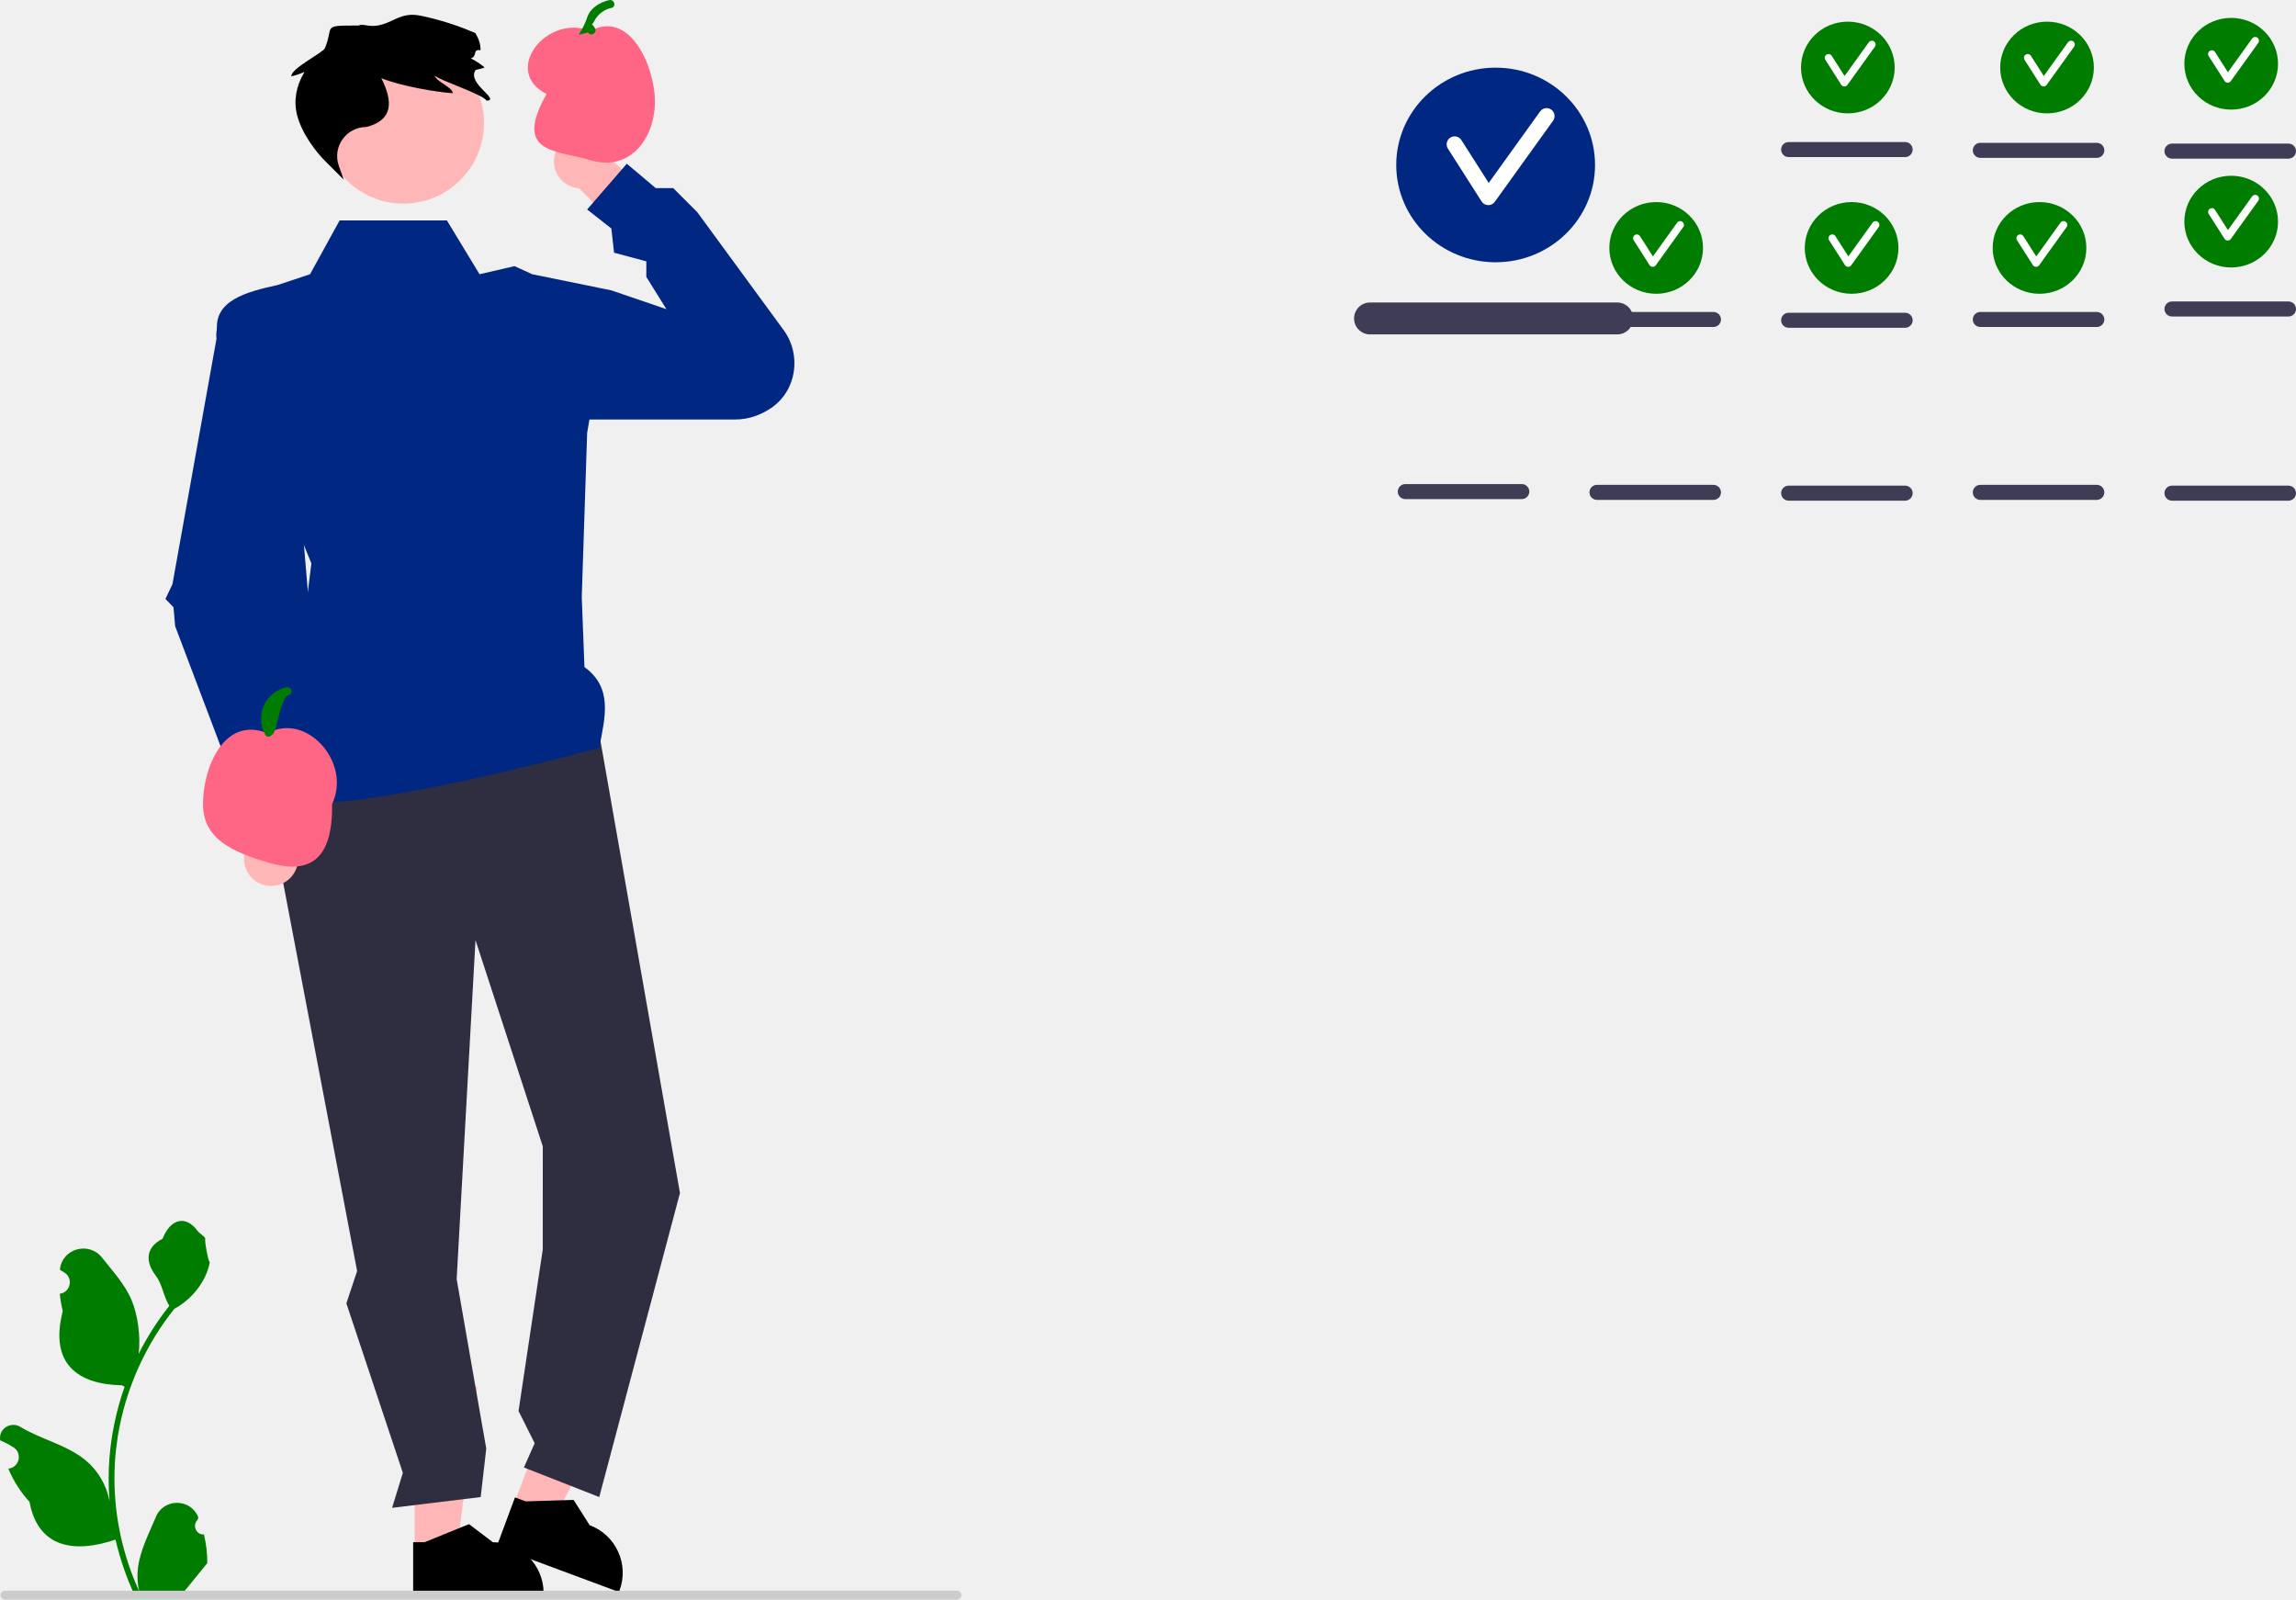
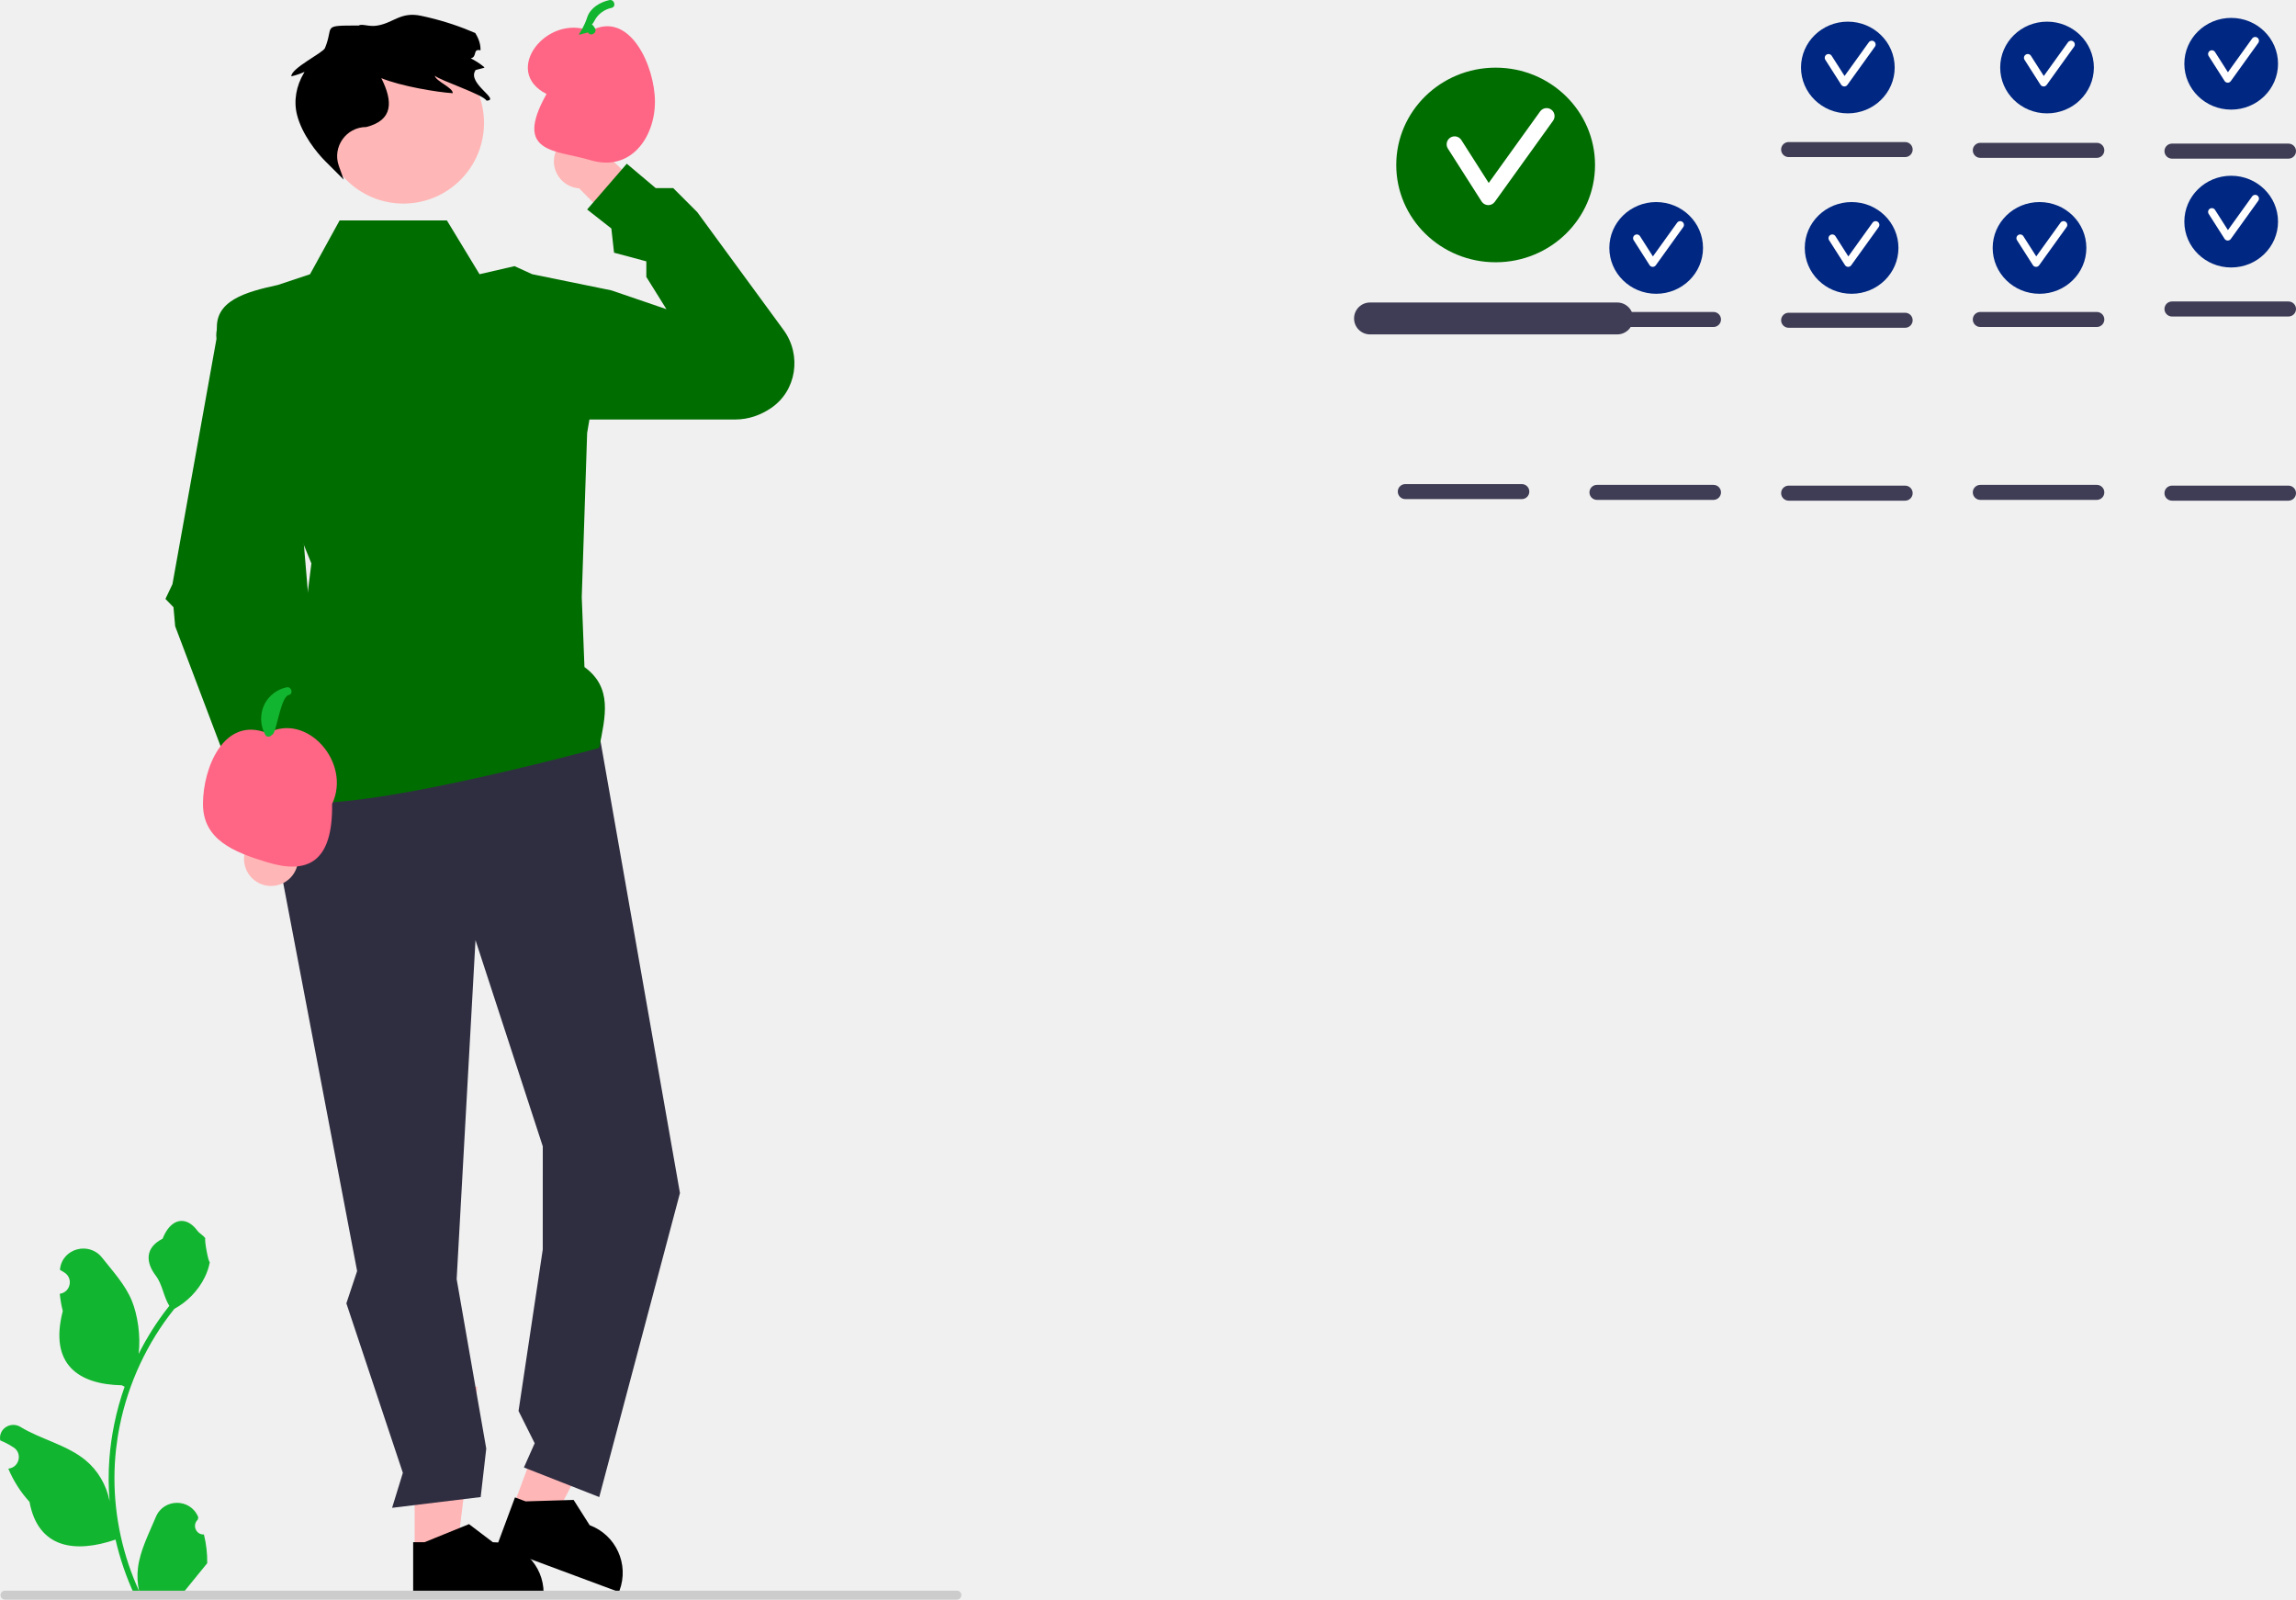
<svg xmlns="http://www.w3.org/2000/svg" width="610.927" height="425.59" viewBox="0 0 610.927 425.59">
  <path d="M161.617,41.425l15.646,14.749-7.179,10.113-15.987-16.183c-.693-.047-1.391-.194-2.074-.454-3.715-1.414-5.581-5.571-4.167-9.286,1.414-3.715,5.571-5.581,9.286-4.167,2.369,.901,3.981,2.92,4.475,5.227h0Z" fill="#ffb6b6" />
  <g>
    <polygon points="110.333 412.494 121.62 412.493 126.989 368.957 110.331 368.958 110.333 412.494" fill="#ffb6b6" />
    <path d="M109.936,424.269l34.709-.001v-.439c-0-7.461-6.049-13.509-13.51-13.51h-.001l-6.34-4.81-11.829,4.811-3.03,0,.001,13.949h-0Z" fill="#000" />
  </g>
  <g>
    <polygon points="136.641 400.575 147.22 404.509 167.431 365.576 151.817 359.77 136.641 400.575" fill="#ffb6b6" />
    <path d="M132.164,411.472l32.532,12.099,.153-.411c2.601-6.993-.96-14.77-7.952-17.372l-.001-0-4.265-6.718-12.764,.385-2.84-1.056-4.862,13.074-0,0Z" fill="#000" />
  </g>
  <polygon points="158.018 187.134 180.925 317.417 159.45 398.306 139.406 390.432 142.269 383.989 137.974 375.399 144.417 332.449 144.427 305 126.521 250.128 121.51 340.323 129.384 385.421 127.902 398.306 104.33 401.17 107.193 391.864 92.161 346.766 95.024 338.176 74.981 232.948 79.992 199.304 158.018 187.134" fill="#2f2e41" />
-   <path d="M90.371,58.642h28.538l8.686,14.317,9.306-2.148,4.715,2.148,21.055,4.295-6.443,37.939-1.432,43.666,.716,18.612c7.526,5.499,5.583,13.078,3.914,21.529,0,0-71.919,19.668-83.372,13.386v-8.117l6.8-54.358-25.054-61.562c-1.099-8.428,7.805-10.705,16.106-12.527h0l8.59-2.863,7.874-14.317h0Z" fill="#002782" />
-   <path d="M156.228,82.264l6.443-5.011,14.658,5.011-5.352-8.59v-4.14l-8.59-2.303-.716-6.443-6.443-5.053,10.55-12.175,7.704,6.493,4.653-.003,6.403,6.403,22.956,31.343c4.88,6.664,3.477,16.208-3.384,20.807-2.638,1.769-5.808,3.009-9.51,3.009h-40.591l1.22-29.349h-0Z" fill="#002782" />
+   <path d="M90.371,58.642h28.538l8.686,14.317,9.306-2.148,4.715,2.148,21.055,4.295-6.443,37.939-1.432,43.666,.716,18.612c7.526,5.499,5.583,13.078,3.914,21.529,0,0-71.919,19.668-83.372,13.386v-8.117l6.8-54.358-25.054-61.562c-1.099-8.428,7.805-10.705,16.106-12.527h0l8.59-2.863,7.874-14.317h0Z" fill="#006d00" />
+   <path d="M156.228,82.264l6.443-5.011,14.658,5.011-5.352-8.59v-4.14l-8.59-2.303-.716-6.443-6.443-5.053,10.55-12.175,7.704,6.493,4.653-.003,6.403,6.403,22.956,31.343c4.88,6.664,3.477,16.208-3.384,20.807-2.638,1.769-5.808,3.009-9.51,3.009h-40.591l1.22-29.349h-0Z" fill="#006d00" />
  <circle cx="107.34" cy="32.717" r="21.447" fill="#ffb6b6" />
  <g>
    <path d="M66.114,224.57l-.509-21.496,12.239-2.004-.271,22.746c.454,.526,.84,1.126,1.135,1.794,1.606,3.636-.039,7.885-3.675,9.492-3.636,1.606-7.885-.039-9.492-3.675-1.024-2.319-.722-4.884,.572-6.857Z" fill="#ffb6b6" />
-     <path d="M65.753,81.48h0c-4.828-.277-8.732,3.88-8.153,8.682l-11.713,65.264-1.863,3.922,2.136,2.206,.449,5.057,17.834,47.1,22.286,.825-8.302-98.536-5.771-29.278c-1.021-2.989-3.75-5.061-6.903-5.242v-0Z" fill="#002782" />
+     <path d="M65.753,81.48h0c-4.828-.277-8.732,3.88-8.153,8.682l-11.713,65.264-1.863,3.922,2.136,2.206,.449,5.057,17.834,47.1,22.286,.825-8.302-98.536-5.771-29.278c-1.021-2.989-3.75-5.061-6.903-5.242v-0Z" fill="#006d00" />
  </g>
  <g>
    <path d="M88.368,213.893c.214,15.476-6.443,18.782-17.18,15.544-9.084-2.74-17.18-6.056-17.18-15.544s5.522-23.52,17.18-18.816c10.431-5.727,22.413,7.845,17.18,18.816Z" fill="#ff6584" />
-     <path d="M70.569,195.463c-1.371-2.495-1.465-5.544-.191-8.098,1.134-2.276,3.381-3.97,5.857-4.503,1.348-.29,1.923,1.78,.571,2.071-1.924,.414-3.05,8.328-3.972,10.077-.992,1.881-1.425-2.477-.41-.63,.666,1.212-1.188,2.297-1.854,1.084h0Z" fill="#007d00" />
+     <path d="M70.569,195.463c-1.371-2.495-1.465-5.544-.191-8.098,1.134-2.276,3.381-3.97,5.857-4.503,1.348-.29,1.923,1.78,.571,2.071-1.924,.414-3.05,8.328-3.972,10.077-.992,1.881-1.425-2.477-.41-.63,.666,1.212-1.188,2.297-1.854,1.084h0Z" fill="#12b52f" />
  </g>
  <g>
    <path d="M174.268,27.06c0,9.488-6.443,18.782-17.18,15.544-9.084-2.74-20.661-1.604-11.661-17.604-12-6,.003-21.46,11.661-16.756,10.431-5.727,17.18,9.328,17.18,18.816Z" fill="#ff6584" />
-     <path d="M156.469,8.629c-4.178,.978-2.031,1.399-.191-4.098,.807-2.412,3.381-3.97,5.857-4.503,1.348-.29,1.923,1.78,.571,2.071-1.924,.414-3.576,1.622-4.499,3.37-.992,1.881-.898,.23,.117,2.077,.666,1.212-1.188,2.297-1.854,1.084h0Z" fill="#007d00" />
+     <path d="M156.469,8.629c-4.178,.978-2.031,1.399-.191-4.098,.807-2.412,3.381-3.97,5.857-4.503,1.348-.29,1.923,1.78,.571,2.071-1.924,.414-3.576,1.622-4.499,3.37-.992,1.881-.898,.23,.117,2.077,.666,1.212-1.188,2.297-1.854,1.084h0Z" fill="#12b52f" />
  </g>
-   <path d="M54.259,408.257c-2.066,.129-3.208-2.437-1.645-3.933l.155-.618c-.02-.05-.041-.099-.062-.148-2.089-4.982-9.17-4.947-11.241,.042-1.839,4.428-4.179,8.864-4.756,13.546-.258,2.067-.142,4.172,.316,6.2-4.308-9.411-6.575-19.687-6.575-30.021,0-2.597,.142-5.193,.433-7.783,.239-2.119,.568-4.224,.995-6.31,2.306-11.277,7.299-22.018,14.5-30.99,3.462-1.892,6.349-4.851,8.093-8.397,.626-1.279,1.117-2.655,1.35-4.056-.394,.052-1.486-5.949-1.188-6.317-.549-.833-1.532-1.247-2.131-2.06-2.982-4.043-7.091-3.337-9.236,2.157-4.582,2.313-4.627,6.148-1.815,9.837,1.789,2.347,2.035,5.522,3.604,8.035-.162,.207-.329,.407-.491,.614-2.961,3.798-5.522,7.88-7.681,12.169,.61-4.766-.291-10.508-1.826-14.21-1.748-4.217-5.025-7.769-7.91-11.415-3.466-4.379-10.573-2.468-11.184,3.083-.006,.054-.012,.107-.017,.161,.429,.242,.848,.499,1.259,.77,2.339,1.547,1.531,5.174-1.241,5.602l-.063,.01c.155,1.544,.42,3.074,.807,4.579-3.702,14.316,4.29,19.53,15.701,19.764,.252,.129,.497,.258,.749,.381-1.156,3.255-2.08,6.594-2.764,9.979-.614,2.99-1.04,6.013-1.279,9.049-.297,3.83-.271,7.68,.052,11.503l-.019-.136c-.82-4.211-3.107-8.145-6.427-10.87-4.946-4.063-11.933-5.559-17.268-8.824-2.568-1.572-5.859,.459-5.411,3.437l.022,.143c.794,.323,1.569,.698,2.319,1.117,.429,.242,.848,.499,1.259,.77,2.339,1.547,1.531,5.174-1.241,5.602l-.063,.01c-.045,.006-.084,.013-.129,.019,1.363,3.236,3.262,6.239,5.639,8.829,2.315,12.497,12.256,13.683,22.89,10.044h.006c1.163,5.064,2.861,10.011,5.044,14.726h18.02c.065-.2,.123-.407,.181-.607-1.666,.103-3.346,.006-4.986-.297,1.337-1.641,2.674-3.294,4.011-4.935,.032-.032,.058-.065,.084-.097,.678-.84,1.363-1.673,2.041-2.512l0-.001c.042-2.578-.267-5.147-.879-7.64l-.001-0v-0Z" fill="#007d00" />
+   <path d="M54.259,408.257c-2.066,.129-3.208-2.437-1.645-3.933l.155-.618c-.02-.05-.041-.099-.062-.148-2.089-4.982-9.17-4.947-11.241,.042-1.839,4.428-4.179,8.864-4.756,13.546-.258,2.067-.142,4.172,.316,6.2-4.308-9.411-6.575-19.687-6.575-30.021,0-2.597,.142-5.193,.433-7.783,.239-2.119,.568-4.224,.995-6.31,2.306-11.277,7.299-22.018,14.5-30.99,3.462-1.892,6.349-4.851,8.093-8.397,.626-1.279,1.117-2.655,1.35-4.056-.394,.052-1.486-5.949-1.188-6.317-.549-.833-1.532-1.247-2.131-2.06-2.982-4.043-7.091-3.337-9.236,2.157-4.582,2.313-4.627,6.148-1.815,9.837,1.789,2.347,2.035,5.522,3.604,8.035-.162,.207-.329,.407-.491,.614-2.961,3.798-5.522,7.88-7.681,12.169,.61-4.766-.291-10.508-1.826-14.21-1.748-4.217-5.025-7.769-7.91-11.415-3.466-4.379-10.573-2.468-11.184,3.083-.006,.054-.012,.107-.017,.161,.429,.242,.848,.499,1.259,.77,2.339,1.547,1.531,5.174-1.241,5.602l-.063,.01c.155,1.544,.42,3.074,.807,4.579-3.702,14.316,4.29,19.53,15.701,19.764,.252,.129,.497,.258,.749,.381-1.156,3.255-2.08,6.594-2.764,9.979-.614,2.99-1.04,6.013-1.279,9.049-.297,3.83-.271,7.68,.052,11.503l-.019-.136c-.82-4.211-3.107-8.145-6.427-10.87-4.946-4.063-11.933-5.559-17.268-8.824-2.568-1.572-5.859,.459-5.411,3.437l.022,.143c.794,.323,1.569,.698,2.319,1.117,.429,.242,.848,.499,1.259,.77,2.339,1.547,1.531,5.174-1.241,5.602l-.063,.01c-.045,.006-.084,.013-.129,.019,1.363,3.236,3.262,6.239,5.639,8.829,2.315,12.497,12.256,13.683,22.89,10.044h.006c1.163,5.064,2.861,10.011,5.044,14.726h18.02c.065-.2,.123-.407,.181-.607-1.666,.103-3.346,.006-4.986-.297,1.337-1.641,2.674-3.294,4.011-4.935,.032-.032,.058-.065,.084-.097,.678-.84,1.363-1.673,2.041-2.512l0-.001c.042-2.578-.267-5.147-.879-7.64l-.001-0v-0Z" fill="#12b52f" />
  <path d="M255.81,424.4c0,.66-.53,1.19-1.19,1.19H1.33c-.66,0-1.19-.53-1.19-1.19s.53-1.19,1.19-1.19H254.62c.66,0,1.19,.53,1.19,1.19Z" fill="#ccc" />
  <path d="M508.927,39.792c0-1.103-.897-2-2-2h-31c-1.103,0-2,.897-2,2s.897,2,2,2h31c1.103,0,2-.897,2-2Z" fill="#3f3d56" />
  <path d="M559.927,40c0-1.103-.897-2-2-2h-31c-1.103,0-2,.897-2,2s.897,2,2,2h31c1.103,0,2-.897,2-2Z" fill="#3f3d56" />
  <path d="M610.927,40.208c0-1.103-.897-2-2-2h-31c-1.103,0-2,.897-2,2s.897,2,2,2h31c1.103,0,2-.897,2-2Z" fill="#3f3d56" />
  <path d="M559.927,85c0-1.103-.897-2-2-2h-31c-1.103,0-2,.897-2,2s.897,2,2,2h31c1.103,0,2-.897,2-2Z" fill="#3f3d56" />
  <path d="M457.927,85c0-1.103-.897-2-2-2h-31c-1.103,0-2,.897-2,2s.897,2,2,2h31c1.103,0,2-.897,2-2Z" fill="#3f3d56" />
  <path d="M508.927,85.208c0-1.103-.897-2-2-2h-31c-1.103,0-2,.897-2,2s.897,2,2,2h31c1.103,0,2-.897,2-2Z" fill="#3f3d56" />
  <path d="M559.927,131c0-1.103-.897-2-2-2h-31c-1.103,0-2,.897-2,2s.897,2,2,2h31c1.103,0,2-.897,2-2Z" fill="#3f3d56" />
  <path d="M610.927,131.208c0-1.103-.897-2-2-2h-31c-1.103,0-2,.897-2,2s.897,2,2,2h31c1.103,0,2-.897,2-2Z" fill="#3f3d56" />
  <path d="M406.927,130.792c0-1.103-.897-2-2-2h-31c-1.103,0-2,.897-2,2s.897,2,2,2h31c1.103,0,2-.897,2-2Z" fill="#3f3d56" />
  <path d="M457.927,131c0-1.103-.897-2-2-2h-31c-1.103,0-2,.897-2,2s.897,2,2,2h31c1.103,0,2-.897,2-2Z" fill="#3f3d56" />
  <path d="M508.927,131.208c0-1.103-.897-2-2-2h-31c-1.103,0-2,.897-2,2s.897,2,2,2h31c1.103,0,2-.897,2-2Z" fill="#3f3d56" />
  <g>
-     <ellipse cx="491.681" cy="17.962" rx="12.463" ry="12.201" fill="#007d00" />
+     <ellipse cx="491.681" cy="17.962" rx="12.463" ry="12.201" fill="#002782" />
    <path d="M490.762,23l-.028-0c-.332-.009-.637-.182-.815-.462l-4.225-6.625c-.297-.466-.16-1.084,.306-1.381,.465-.295,1.083-.16,1.381,.306l3.431,5.38,6.447-8.968c.323-.449,.949-.55,1.396-.229,.449,.322,.551,.947,.229,1.396l-7.308,10.167c-.188,.262-.491,.416-.812,.416h0Z" fill="#FFF" />
  </g>
  <g>
-     <ellipse cx="544.681" cy="17.962" rx="12.463" ry="12.201" fill="#007d00" />
+     <ellipse cx="544.681" cy="17.962" rx="12.463" ry="12.201" fill="#002782" />
    <path d="M543.762,23l-.028-0c-.332-.009-.637-.182-.815-.462l-4.225-6.625c-.297-.466-.16-1.084,.306-1.381,.465-.295,1.083-.16,1.381,.306l3.431,5.38,6.447-8.968c.323-.449,.949-.55,1.396-.229,.449,.322,.551,.947,.229,1.396l-7.308,10.167c-.188,.262-.491,.416-.812,.416h0Z" fill="#FFF" />
  </g>
  <g>
-     <ellipse cx="593.681" cy="16.962" rx="12.463" ry="12.201" fill="#007d00" />
+     <ellipse cx="593.681" cy="16.962" rx="12.463" ry="12.201" fill="#002782" />
    <path d="M592.762,22l-.028-0c-.332-.009-.637-.182-.815-.462l-4.225-6.625c-.297-.466-.16-1.084,.306-1.381,.465-.295,1.083-.16,1.381,.306l3.431,5.38,6.447-8.968c.323-.449,.949-.55,1.396-.229,.449,.322,.551,.947,.229,1.396l-7.308,10.167c-.188,.262-.491,.416-.812,.416h0Z" fill="#FFF" />
  </g>
  <path d="M610.927,82.208c0-1.103-.897-2-2-2h-31c-1.103,0-2,.897-2,2s.897,2,2,2h31c1.103,0,2-.897,2-2Z" fill="#3f3d56" />
  <g>
-     <ellipse cx="593.681" cy="58.962" rx="12.463" ry="12.201" fill="#007d00" />
+     <ellipse cx="593.681" cy="58.962" rx="12.463" ry="12.201" fill="#002782" />
    <path d="M592.762,64l-.028-0c-.332-.009-.637-.182-.815-.462l-4.225-6.625c-.297-.466-.16-1.084,.306-1.381,.465-.295,1.083-.16,1.381,.306l3.431,5.38,6.447-8.968c.323-.449,.949-.55,1.396-.229,.449,.322,.551,.947,.229,1.396l-7.308,10.167c-.188,.262-.491,.416-.812,.416Z" fill="#FFF" />
  </g>
  <g>
-     <ellipse cx="542.681" cy="65.962" rx="12.463" ry="12.201" fill="#007d00" />
+     <ellipse cx="542.681" cy="65.962" rx="12.463" ry="12.201" fill="#002782" />
    <path d="M541.762,71l-.028-0c-.332-.009-.637-.182-.815-.462l-4.225-6.625c-.297-.466-.16-1.084,.306-1.381,.465-.295,1.083-.16,1.381,.306l3.431,5.38,6.447-8.968c.323-.449,.949-.55,1.396-.229,.449,.322,.551,.947,.229,1.396l-7.308,10.167c-.188,.262-.491,.416-.812,.416Z" fill="#FFF" />
  </g>
  <g>
-     <ellipse cx="492.681" cy="65.962" rx="12.463" ry="12.201" fill="#007d00" />
+     <ellipse cx="492.681" cy="65.962" rx="12.463" ry="12.201" fill="#002782" />
    <path d="M491.762,71l-.028-0c-.332-.009-.637-.182-.815-.462l-4.225-6.625c-.297-.466-.16-1.084,.306-1.381,.465-.295,1.083-.16,1.381,.306l3.431,5.38,6.447-8.968c.323-.449,.949-.55,1.396-.229,.449,.322,.551,.947,.229,1.396l-7.308,10.167c-.188,.262-.491,.416-.812,.416Z" fill="#FFF" />
  </g>
  <g>
-     <ellipse cx="440.681" cy="65.962" rx="12.463" ry="12.201" fill="#007d00" />
+     <ellipse cx="440.681" cy="65.962" rx="12.463" ry="12.201" fill="#002782" />
    <path d="M439.762,71l-.028-0c-.332-.009-.637-.182-.815-.462l-4.225-6.625c-.297-.466-.16-1.084,.306-1.381,.465-.295,1.083-.16,1.381,.306l3.431,5.38,6.447-8.968c.323-.449,.949-.55,1.396-.229,.449,.322,.551,.947,.229,1.396l-7.308,10.167c-.188,.262-.491,.416-.812,.416Z" fill="#FFF" />
  </g>
  <path d="M434.56,84.726c0-2.341-1.903-4.244-4.244-4.244h-65.779c-2.341,0-4.244,1.903-4.244,4.244s1.903,4.244,4.244,4.244h65.779c2.341,0,4.244-1.903,4.244-4.244Z" fill="#3f3d56" />
  <g>
-     <ellipse cx="397.965" cy="43.889" rx="26.446" ry="25.889" fill="#002782" />
+     <ellipse cx="397.965" cy="43.889" rx="26.446" ry="25.889" fill="#006d00" />
    <path d="M396.016,54.578c-.02,0-.039,0-.059-.001-.703-.02-1.352-.386-1.73-.98l-8.964-14.058c-.63-.988-.34-2.3,.649-2.93,.987-.627,2.299-.34,2.93,.649l7.28,11.417,13.679-19.03c.686-.952,2.013-1.167,2.961-.485,.952,.684,1.169,2.01,.485,2.961l-15.507,21.573c-.399,.555-1.041,.884-1.723,.884v0Z" fill="#FFF" />
  </g>
  <path d="M125.253,15.525c1.3,.64,2.52,1.44,3.62,2.36,.32,.27-2.71,.63-2.41,.91-2.15,3.46,6.81,7.79,3,8-.76-1.62-12.49-5.41-13.76-6.66,.18,1.44,4.93,3.23,4.76,4.66-4.27-.27-13.79-1.87-19-4,3.139,6.255,3.163,11.172-4,13h-0c-5.361,0-9.103,5.311-7.3,10.359l1.3,3.641-5-5c-2.079-2.079-6.107-6.999-7.432-12.251-.952-3.772-.176-7.724,1.805-11.072,.073-.124,.139-.243,.197-.357-1.13,.52-2.31,.92-3.52,1.19-.05-2.18,8.41-6.22,8.95-7.51,2.51-6.01-1.15-6,9-6,.875-.583,2.633,.413,5,0,4.356-.76,6.157-3.733,11.566-2.597,4.668,.981,9.21,2.42,12.732,3.888l1.702,.709c1.03,1.65,1.45,3.19,1.39,4.59-.09-.02-.19-.04-.28-.05-1.77-.25-.58,1.81-2.32,2.19Z" fill="#000" />
</svg>
